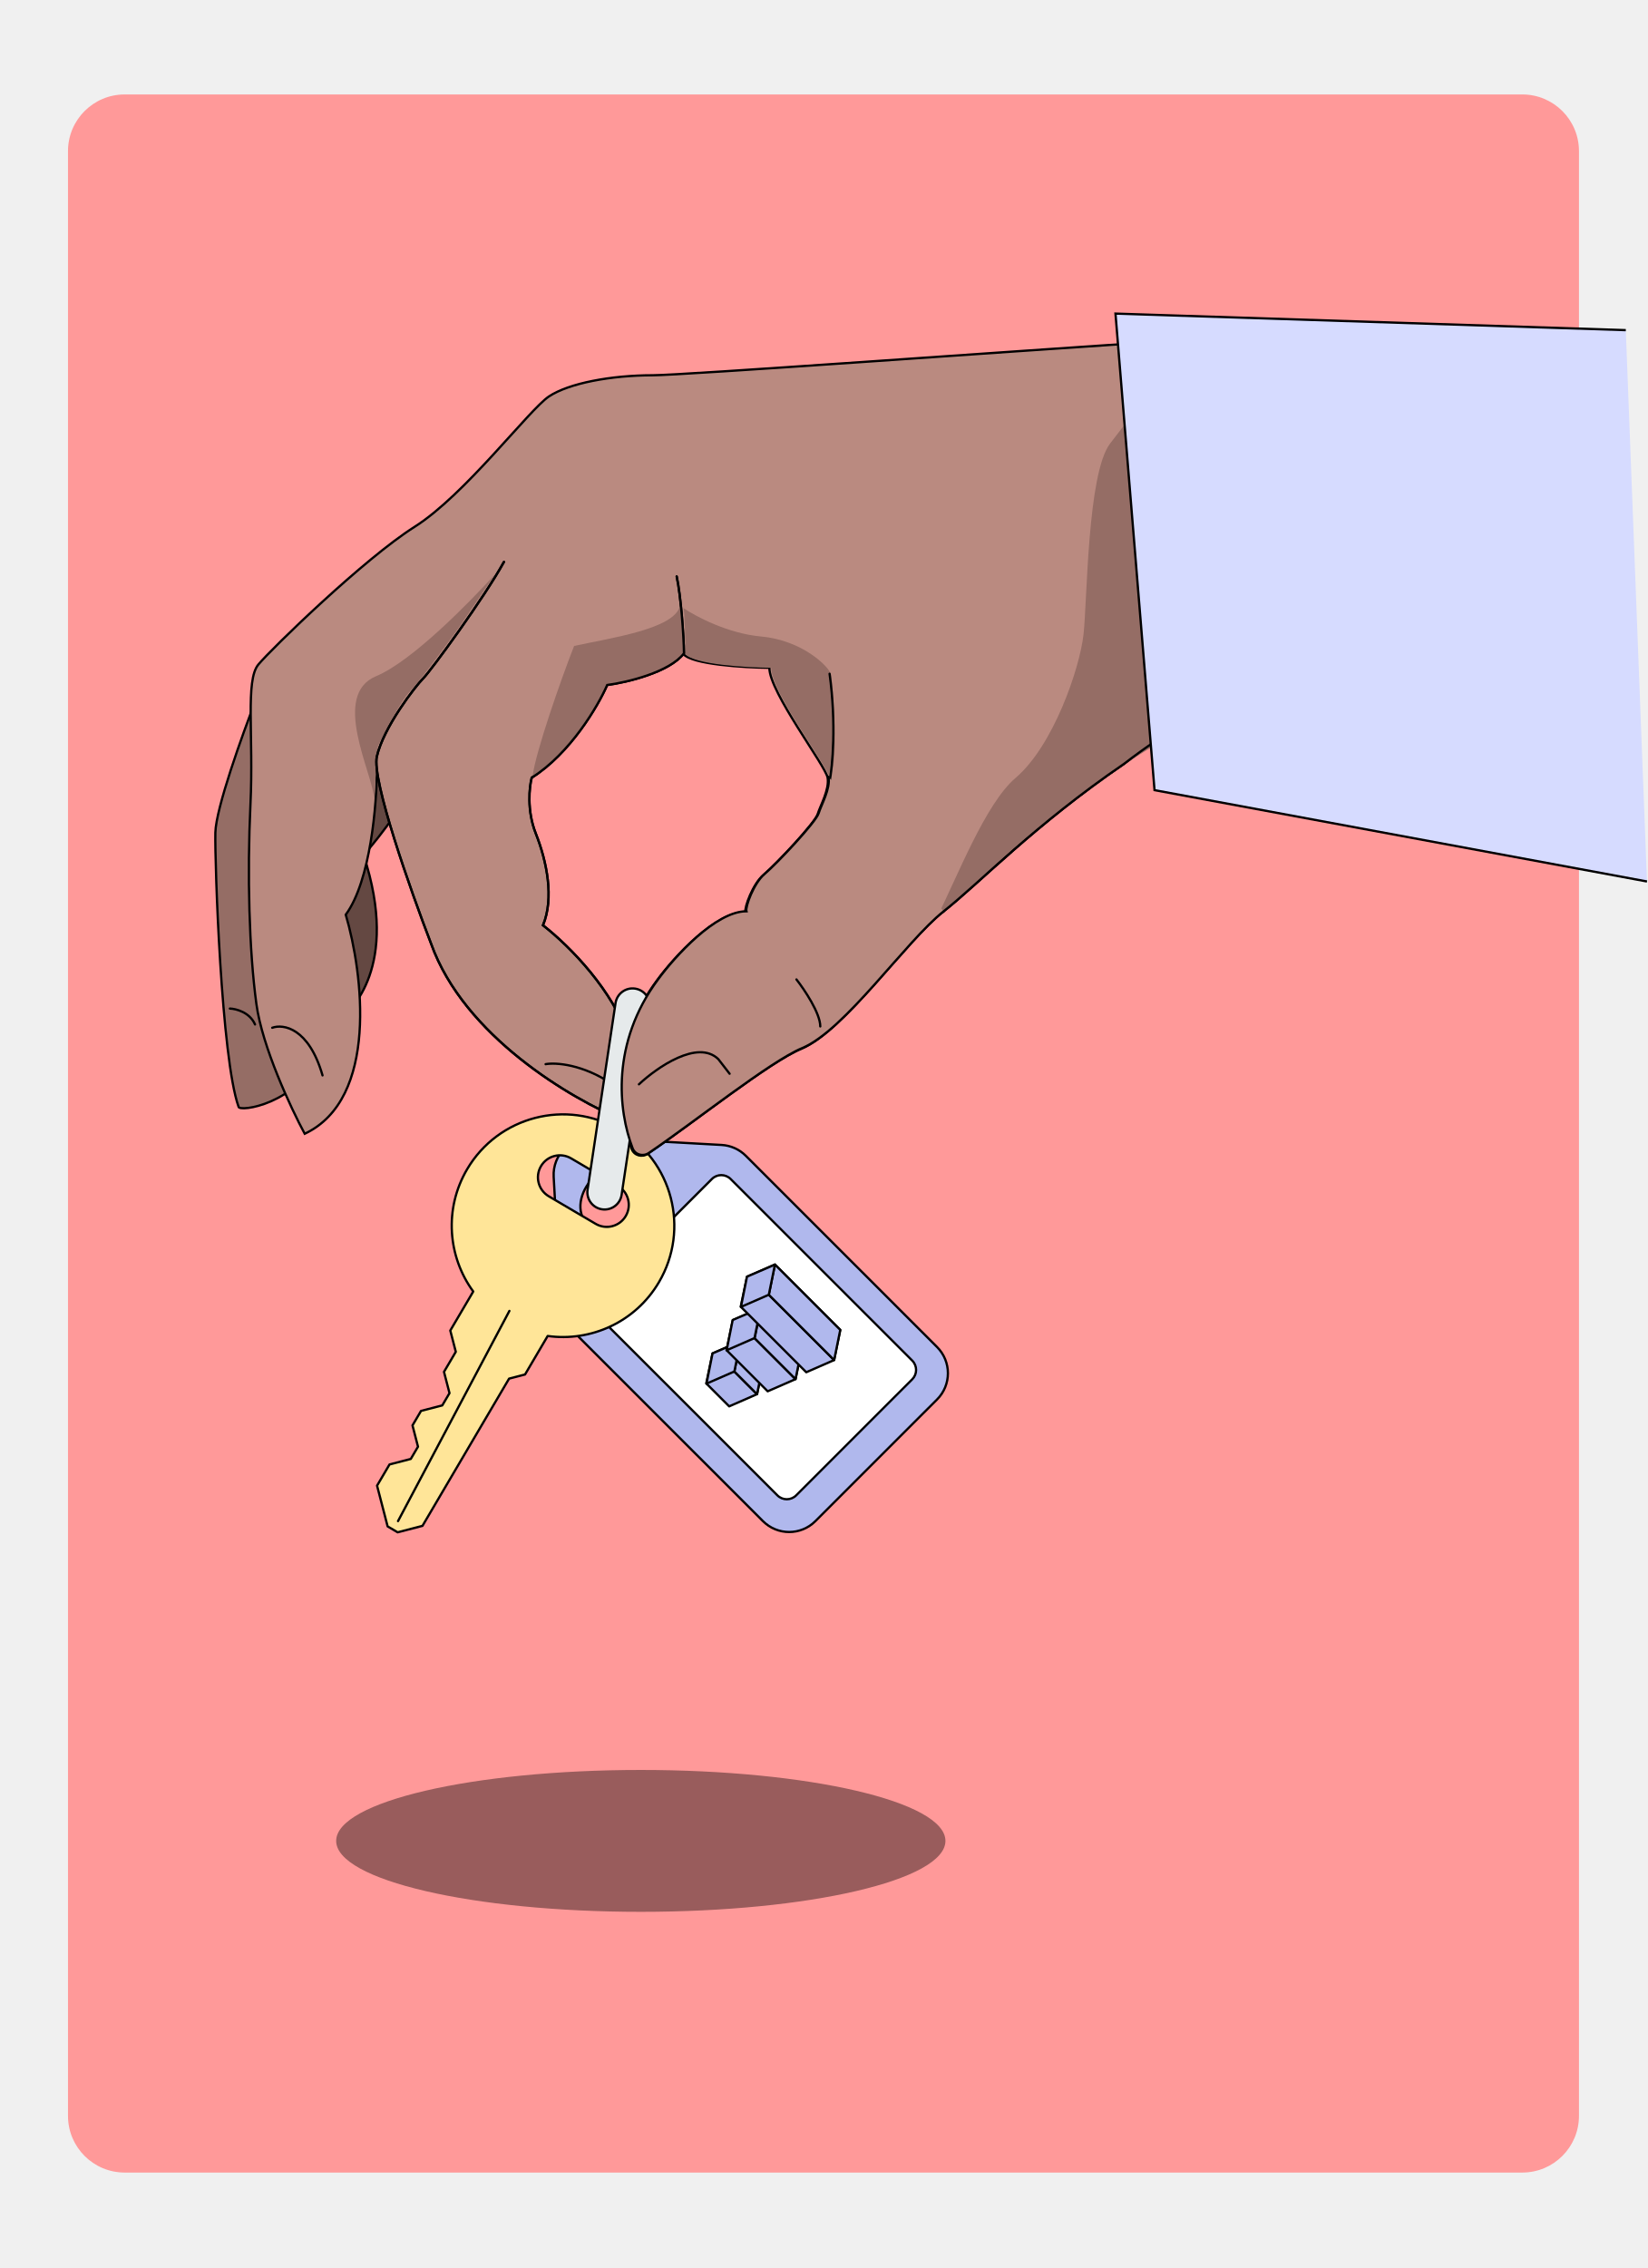
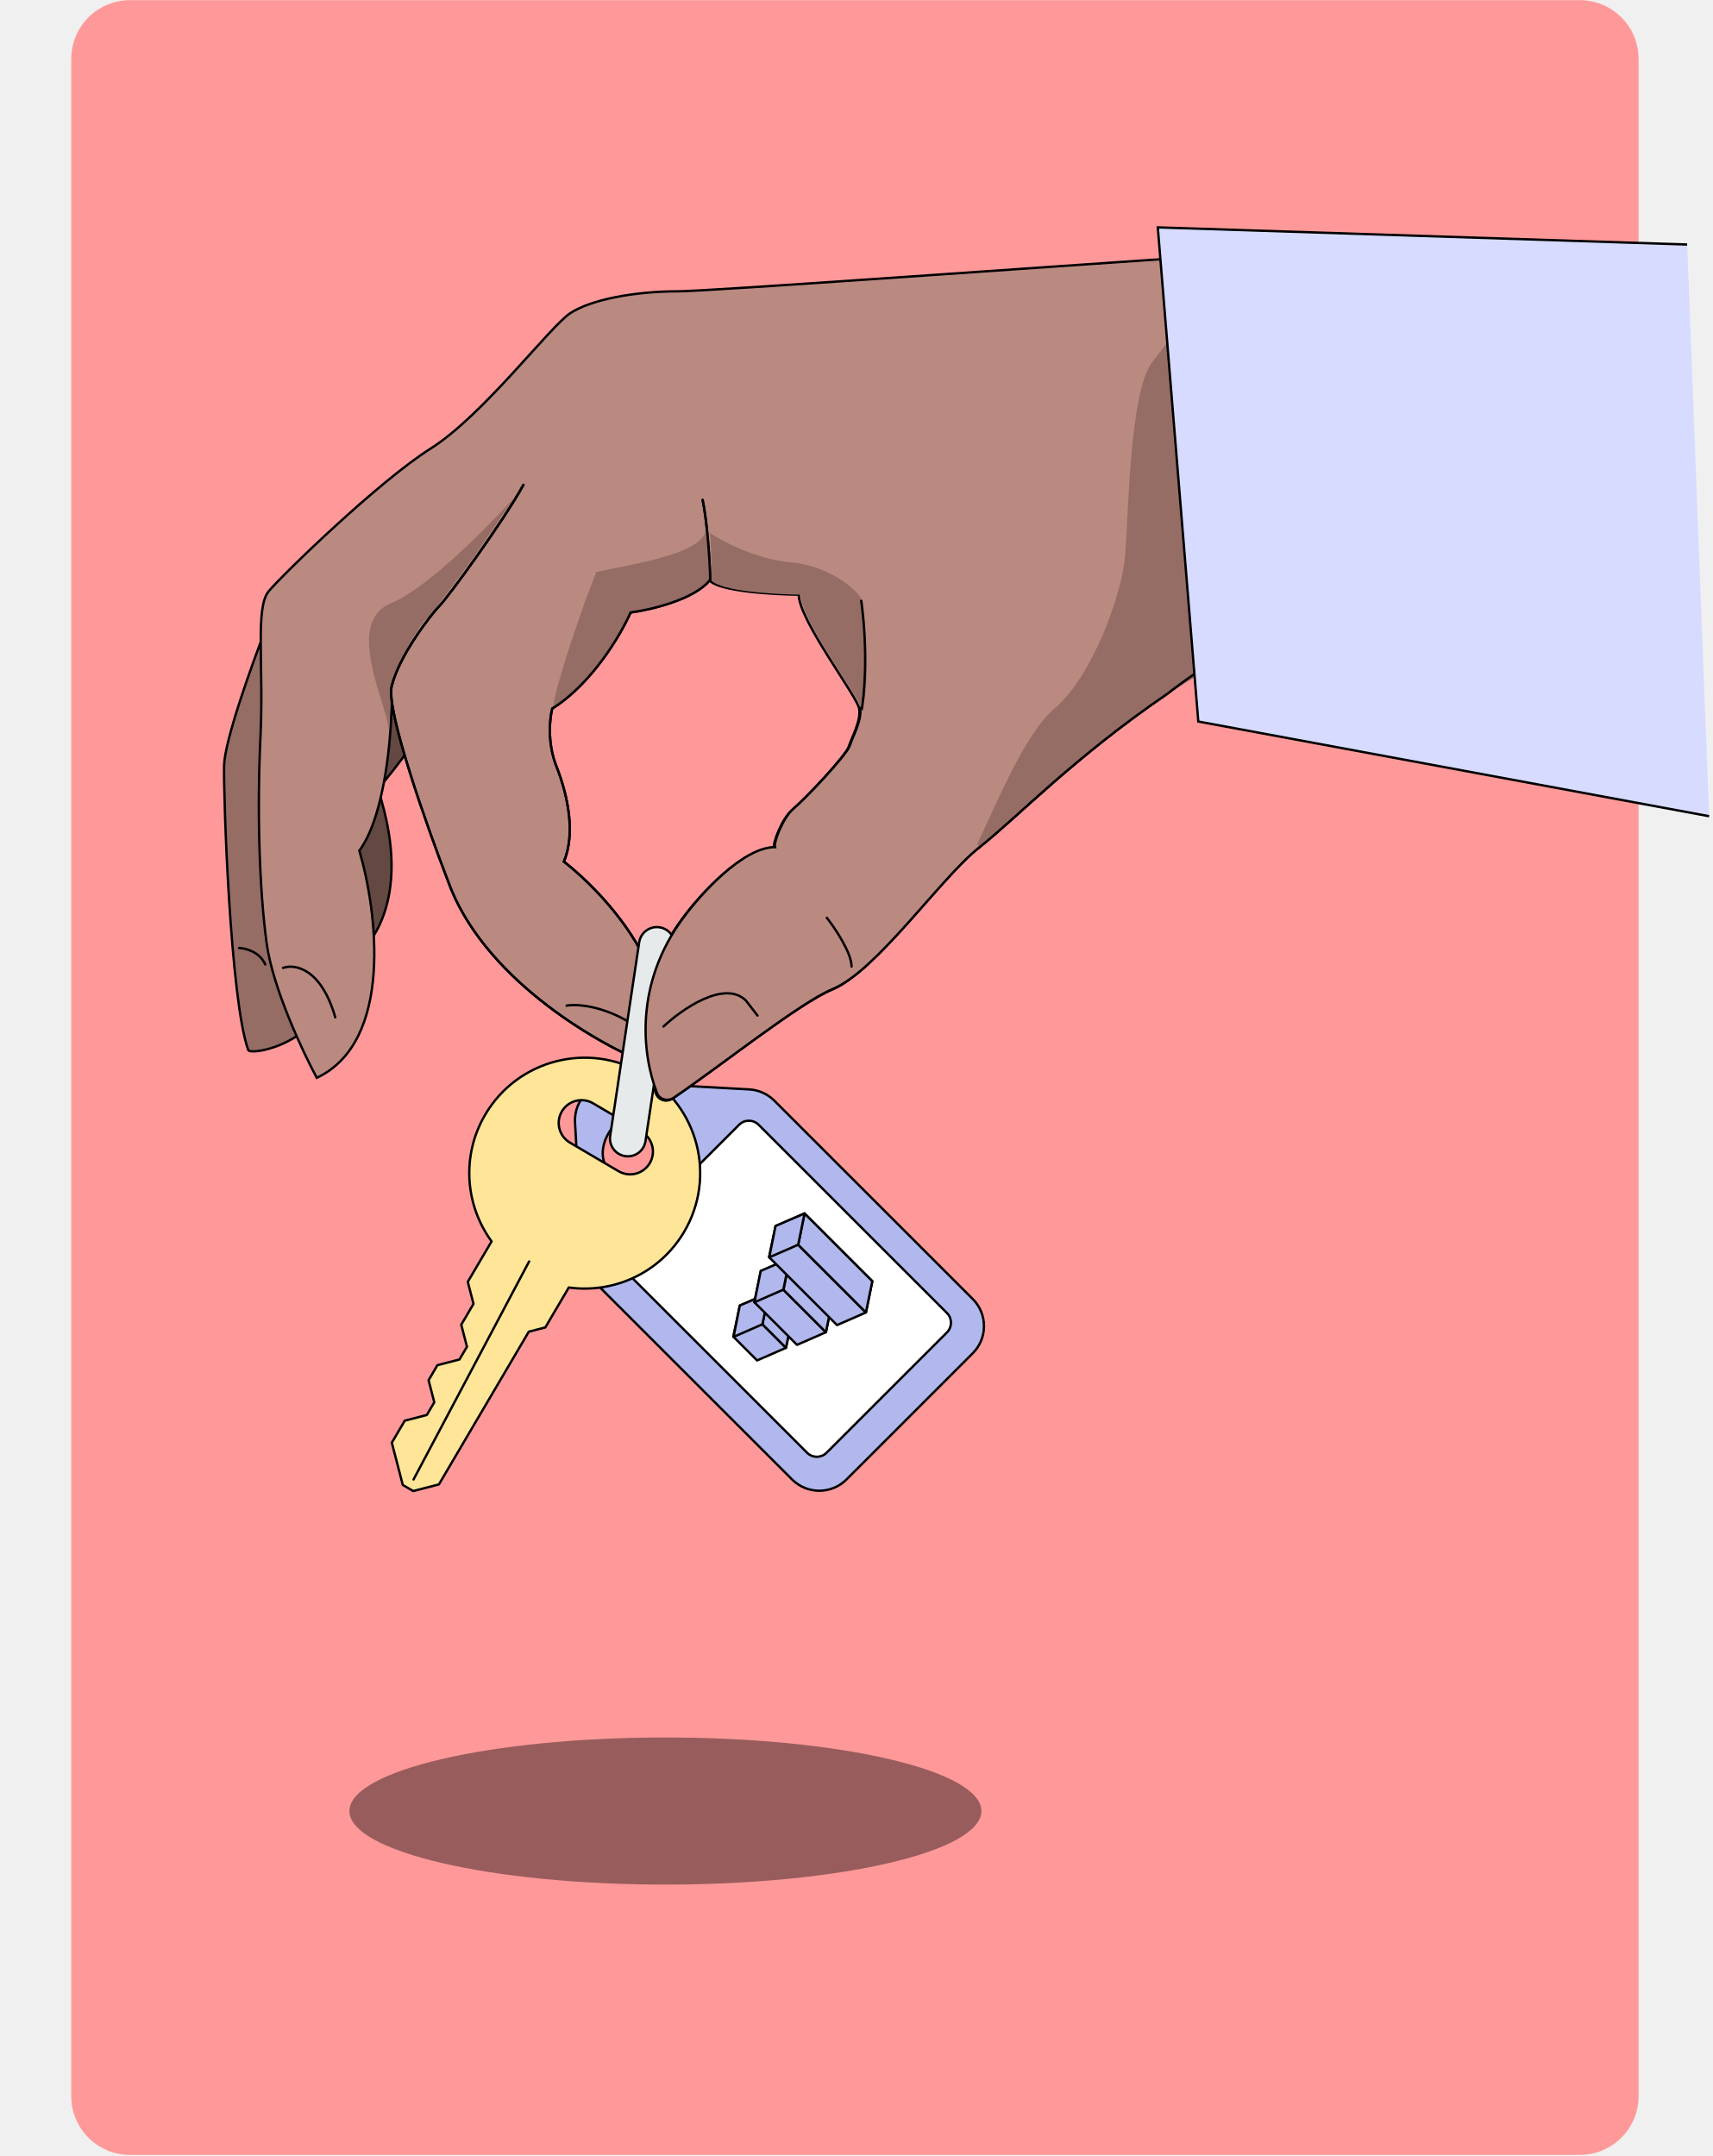
- <svg xmlns="http://www.w3.org/2000/svg" width="1379" height="1898" viewBox="0 0 1379 1898" fill="none">
-   <rect x="56.915" y="79.049" width="1264.77" height="1739.07" rx="47.429" fill="#FF9999" />
-   <path fill-rule="evenodd" clip-rule="evenodd" d="M469.478 1092.7C469.903 1100.32 473.123 1107.51 478.52 1112.91L638.63 1272.98C650.75 1285.1 670.401 1285.1 682.521 1272.98L784.365 1171.16C796.485 1159.04 796.485 1139.4 784.365 1127.28L624.255 967.212C618.858 961.816 611.661 958.598 604.039 958.173L496.173 952.151C477.693 951.12 462.423 966.385 463.455 984.861L469.478 1092.7ZM529.686 1018.36C541.802 1006.25 544.258 989.067 535.171 979.982C526.083 970.897 508.895 973.352 496.778 985.465C484.662 997.578 482.206 1014.76 491.293 1023.85C500.381 1032.93 517.57 1030.48 529.686 1018.36Z" fill="#B0B8ED" />
-   <path d="M478.52 1112.91L477.849 1113.58L478.52 1112.91ZM469.478 1092.7L470.425 1092.65L469.478 1092.7ZM638.63 1272.98L637.959 1273.65L638.63 1272.98ZM784.365 1127.28L785.036 1126.61L784.365 1127.28ZM624.255 967.212L623.584 967.883L624.255 967.212ZM604.039 958.173L604.092 957.226L604.092 957.226L604.039 958.173ZM496.173 952.151L496.12 953.098L496.173 952.151ZM463.455 984.861L462.508 984.914L463.455 984.861ZM479.191 1112.24C473.958 1107.01 470.838 1100.03 470.425 1092.65L468.531 1092.75C468.969 1100.6 472.287 1108.02 477.849 1113.58L479.191 1112.24ZM639.301 1272.31L479.191 1112.24L477.849 1113.58L637.959 1273.65L639.301 1272.31ZM681.85 1272.31C670.1 1284.06 651.05 1284.06 639.301 1272.31L637.959 1273.65C650.45 1286.14 670.701 1286.14 683.192 1273.65L681.85 1272.31ZM783.694 1170.49L681.85 1272.31L683.192 1273.65L785.036 1171.83L783.694 1170.49ZM783.694 1127.95C795.444 1139.7 795.444 1158.74 783.694 1170.49L785.036 1171.83C797.526 1159.35 797.526 1139.1 785.036 1126.61L783.694 1127.95ZM623.584 967.883L783.694 1127.95L785.036 1126.61L624.926 966.542L623.584 967.883ZM603.987 959.12C611.375 959.532 618.352 962.652 623.584 967.883L624.926 966.542C619.363 960.981 611.946 957.664 604.092 957.226L603.987 959.12ZM496.12 953.098L603.987 959.12L604.092 957.226L496.226 951.204L496.12 953.098ZM464.402 984.808C463.402 966.897 478.205 952.098 496.12 953.098L496.226 951.204C477.181 950.141 461.444 965.873 462.508 984.914L464.402 984.808ZM470.425 1092.65L464.402 984.808L462.508 984.914L468.531 1092.75L470.425 1092.65ZM534.5 980.652C538.785 984.937 540.401 991.18 539.441 997.903C538.48 1004.63 534.942 1011.77 529.015 1017.69L530.357 1019.04C536.546 1012.85 540.295 1005.34 541.319 998.172C542.343 991.004 540.644 984.112 535.842 979.311L534.5 980.652ZM497.449 986.136C503.376 980.21 510.519 976.674 517.245 975.713C523.97 974.753 530.215 976.368 534.5 980.652L535.842 979.311C531.039 974.51 524.146 972.811 516.976 973.835C509.806 974.859 502.297 978.607 496.107 984.794L497.449 986.136ZM491.964 1023.18C487.679 1018.89 486.063 1012.65 487.024 1005.93C487.984 999.202 491.522 992.061 497.449 986.136L496.107 984.794C489.918 990.982 486.17 998.49 485.145 1005.66C484.121 1012.83 485.821 1019.72 490.623 1024.52L491.964 1023.18ZM529.015 1017.69C523.088 1023.62 515.945 1027.16 509.22 1028.12C502.494 1029.08 496.249 1027.46 491.964 1023.18L490.623 1024.52C495.425 1029.32 502.318 1031.02 509.488 1029.99C516.658 1028.97 524.168 1025.22 530.357 1019.04L529.015 1017.69Z" fill="black" />
-   <rect width="159.541" height="237.096" rx="11.083" transform="matrix(0.707197 -0.707017 0.707197 0.707017 490.909 1091.63)" fill="white" stroke="black" stroke-width="1.897" stroke-linecap="round" stroke-linejoin="round" />
-   <path d="M633.69 1166.73L610.369 1176.92L591.173 1157.72L596.436 1132.61L619.812 1122.47L638.825 1141.48L633.69 1166.73Z" fill="#B0B8ED" />
-   <path d="M633.69 1166.73L610.369 1176.92L591.173 1157.72L596.436 1132.61L619.812 1122.47L638.825 1141.48L633.69 1166.73ZM633.69 1166.73L614.693 1147.74" stroke="black" stroke-width="1.897" stroke-linecap="round" stroke-linejoin="round" />
-   <path d="M638.827 1141.48L633.692 1166.73L614.695 1147.73L619.814 1122.47L638.827 1141.48Z" fill="#B0B8ED" stroke="black" stroke-width="1.897" stroke-linecap="round" stroke-linejoin="round" />
-   <path d="M614.693 1147.74L591.372 1157.92L596.436 1132.61L619.828 1122.49L614.693 1147.74Z" fill="#B0B8ED" stroke="black" stroke-width="1.897" stroke-linecap="round" stroke-linejoin="round" />
-   <path d="M665.91 1154.14L642.589 1164.32L608.151 1129.89L613.414 1104.78L636.79 1094.64L671.045 1128.89L665.91 1154.14Z" fill="#B0B8ED" />
-   <path d="M665.91 1154.14L642.589 1164.32L608.151 1129.89L613.414 1104.78L636.79 1094.64L671.045 1128.89L665.91 1154.14ZM665.91 1154.14L631.671 1119.91" stroke="black" stroke-width="1.897" stroke-linecap="round" stroke-linejoin="round" />
-   <path d="M671.046 1128.89L665.911 1154.13L631.672 1119.9L636.791 1094.64L671.046 1128.89Z" fill="#B0B8ED" stroke="black" stroke-width="1.897" stroke-linecap="round" stroke-linejoin="round" />
-   <path d="M631.559 1119.8L608.238 1129.98L613.302 1104.67L636.693 1094.55L631.559 1119.8Z" fill="#B0B8ED" stroke="black" stroke-width="1.897" stroke-linecap="round" stroke-linejoin="round" />
-   <path d="M698.205 1138.19L674.884 1148.38L620.022 1093.53L625.286 1068.42L648.662 1058.28L703.34 1112.95L698.205 1138.19Z" fill="#B0B8ED" />
-   <path d="M698.205 1138.19L674.884 1148.38L620.022 1093.53L625.286 1068.42L648.662 1058.28L703.34 1112.95L698.205 1138.19ZM698.205 1138.19L643.543 1083.54" stroke="black" stroke-width="1.897" stroke-linecap="round" stroke-linejoin="round" />
-   <path d="M703.348 1112.95L698.214 1138.19L643.551 1083.54L648.671 1058.28L703.348 1112.95Z" fill="#B0B8ED" stroke="black" stroke-width="1.897" stroke-linecap="round" stroke-linejoin="round" />
-   <path d="M643.528 1083.53L620.207 1093.71L625.271 1068.4L648.663 1058.28L643.528 1083.53Z" fill="#B0B8ED" stroke="black" stroke-width="1.897" stroke-linecap="round" stroke-linejoin="round" />
-   <path fill-rule="evenodd" clip-rule="evenodd" d="M458.439 1118.04C494.611 1123.06 531.913 1106.43 551.58 1072.99C577.659 1028.64 562.853 971.544 518.508 945.454C474.163 919.364 417.073 934.161 390.993 978.505C371.552 1011.56 374.832 1051.71 396.132 1080.81L376.917 1113.47L381.531 1131.26L371.644 1148.06L376.258 1165.85L370.216 1176.12L352.419 1180.74L345.279 1192.87L349.893 1210.66L343.851 1220.93L326.055 1225.54L315.618 1243.28L324.462 1277.38L332.865 1282.32L353.628 1276.94L426.131 1153.72L439.478 1150.26L458.439 1118.04ZM452.823 975.914C457.98 967.149 469.267 964.223 478.033 969.378L517.254 992.444C526.02 997.599 528.945 1008.88 523.788 1017.65C518.631 1026.41 507.345 1029.34 498.579 1024.18L459.358 1001.12C450.592 995.963 447.666 984.679 452.823 975.914Z" fill="#FFE598" />
-   <path d="M458.439 1118.04L458.569 1117.1C458.19 1117.04 457.816 1117.22 457.621 1117.55L458.439 1118.04ZM396.132 1080.81L396.95 1081.29C397.142 1080.96 397.122 1080.56 396.898 1080.25L396.132 1080.81ZM376.917 1113.47L376.099 1112.99C375.972 1113.2 375.935 1113.46 375.999 1113.71L376.917 1113.47ZM381.531 1131.26L382.348 1131.74C382.476 1131.52 382.512 1131.27 382.449 1131.02L381.531 1131.26ZM371.644 1148.06L370.826 1147.58C370.699 1147.8 370.662 1148.06 370.726 1148.3L371.644 1148.06ZM376.258 1165.85L377.075 1166.34C377.203 1166.12 377.239 1165.86 377.176 1165.62L376.258 1165.85ZM370.216 1176.12L370.454 1177.04C370.697 1176.98 370.906 1176.82 371.033 1176.6L370.216 1176.12ZM352.419 1180.74L352.181 1179.82C351.938 1179.88 351.729 1180.04 351.602 1180.25L352.419 1180.74ZM345.279 1192.87L344.461 1192.39C344.334 1192.61 344.298 1192.87 344.361 1193.11L345.279 1192.87ZM349.893 1210.66L350.71 1211.14C350.838 1210.93 350.874 1210.67 350.811 1210.43L349.893 1210.66ZM343.851 1220.93L344.089 1221.85C344.332 1221.79 344.541 1221.63 344.668 1221.41L343.851 1220.93ZM326.055 1225.54L325.817 1224.63C325.573 1224.69 325.365 1224.85 325.237 1225.06L326.055 1225.54ZM315.618 1243.28L314.801 1242.8C314.673 1243.02 314.637 1243.28 314.7 1243.52L315.618 1243.28ZM324.462 1277.38L323.543 1277.62C323.607 1277.86 323.764 1278.07 323.981 1278.2L324.462 1277.38ZM332.865 1282.32L332.385 1283.14C332.601 1283.27 332.86 1283.31 333.103 1283.24L332.865 1282.32ZM353.628 1276.94L353.866 1277.86C354.109 1277.8 354.317 1277.64 354.445 1277.42L353.628 1276.94ZM426.131 1153.72L425.893 1152.8C425.649 1152.86 425.441 1153.02 425.313 1153.24L426.131 1153.72ZM439.478 1150.26L439.716 1151.18C439.96 1151.12 440.168 1150.96 440.296 1150.74L439.478 1150.26ZM478.033 969.378L477.552 970.196L478.033 969.378ZM452.823 975.914L453.641 976.395L452.823 975.914ZM517.254 992.444L517.735 991.626L517.254 992.444ZM523.788 1017.65L524.606 1018.13L523.788 1017.65ZM498.579 1024.18L499.06 1023.37L498.579 1024.18ZM459.358 1001.12L458.877 1001.94L459.358 1001.12ZM458.308 1118.97C494.847 1124.05 532.53 1107.25 552.397 1073.47L550.762 1072.51C531.297 1105.6 494.375 1122.07 458.569 1117.1L458.308 1118.97ZM552.397 1073.47C578.743 1028.67 563.785 970.992 518.989 944.636L518.027 946.272C561.92 972.096 576.576 1028.61 550.762 1072.51L552.397 1073.47ZM518.989 944.636C474.193 918.281 416.521 933.228 390.176 978.024L391.811 978.986C417.625 935.094 474.134 920.447 518.027 946.272L518.989 944.636ZM390.176 978.024C370.535 1011.42 373.851 1051.97 395.367 1081.37L396.898 1080.25C375.813 1051.44 372.568 1011.7 391.811 978.986L390.176 978.024ZM377.734 1113.95L396.95 1081.29L395.315 1080.33L376.099 1112.99L377.734 1113.95ZM382.449 1131.02L377.835 1113.23L375.999 1113.71L380.612 1131.5L382.449 1131.02ZM372.461 1148.54L382.348 1131.74L380.713 1130.78L370.826 1147.58L372.461 1148.54ZM377.176 1165.62L372.562 1147.83L370.726 1148.3L375.339 1166.09L377.176 1165.62ZM371.033 1176.6L377.075 1166.34L375.44 1165.37L369.398 1175.64L371.033 1176.6ZM352.657 1181.65L370.454 1177.04L369.978 1175.21L352.181 1179.82L352.657 1181.65ZM346.096 1193.35L353.237 1181.22L351.602 1180.25L344.461 1192.39L346.096 1193.35ZM350.811 1210.43L346.197 1192.63L344.361 1193.11L348.975 1210.9L350.811 1210.43ZM344.668 1221.41L350.71 1211.14L349.075 1210.18L343.033 1220.45L344.668 1221.41ZM326.293 1226.46L344.089 1221.85L343.613 1220.01L325.817 1224.63L326.293 1226.46ZM316.436 1243.76L326.872 1226.03L325.237 1225.06L314.801 1242.8L316.436 1243.76ZM325.38 1277.14L316.537 1243.04L314.7 1243.52L323.543 1277.62L325.38 1277.14ZM333.346 1281.51L324.942 1276.56L323.981 1278.2L332.385 1283.14L333.346 1281.51ZM353.39 1276.02L332.627 1281.41L333.103 1283.24L353.866 1277.86L353.39 1276.02ZM425.313 1153.24L352.81 1276.46L354.445 1277.42L426.948 1154.2L425.313 1153.24ZM439.24 1149.34L425.893 1152.8L426.369 1154.64L439.716 1151.18L439.24 1149.34ZM457.621 1117.55L438.661 1149.78L440.296 1150.74L459.256 1118.52L457.621 1117.55ZM478.513 968.56C469.296 963.14 457.428 966.217 452.006 975.433L453.641 976.395C458.532 968.082 469.238 965.306 477.552 970.196L478.513 968.56ZM517.735 991.626L478.513 968.56L477.552 970.196L516.773 993.262L517.735 991.626ZM524.606 1018.13C530.029 1008.91 526.952 997.047 517.735 991.626L516.773 993.262C525.087 998.151 527.862 1008.85 522.971 1017.17L524.606 1018.13ZM498.098 1025C507.315 1030.42 519.183 1027.34 524.606 1018.13L522.971 1017.17C518.079 1025.48 507.374 1028.26 499.06 1023.37L498.098 1025ZM458.877 1001.94L498.098 1025L499.06 1023.37L459.838 1000.3L458.877 1001.94ZM452.006 975.433C446.583 984.649 449.659 996.515 458.877 1001.94L459.838 1000.3C451.524 995.411 448.75 984.708 453.641 976.395L452.006 975.433Z" fill="black" />
-   <path d="M333.167 1272.96L426.399 1097.04" stroke="black" stroke-width="1.897" stroke-linecap="round" stroke-linejoin="round" />
-   <path d="M180.267 696.78C180.71 676.397 202.982 614.435 214.063 586.002L273.898 559.415V642.499C273.898 645.158 269.097 707.489 266.696 738.322C272.236 772.11 279.993 848.104 266.696 881.78C250.075 923.876 199.658 931.077 199.658 926.092C185.253 885.658 179.713 722.259 180.267 696.78Z" fill="#956D65" stroke="black" stroke-width="1.897" stroke-linecap="round" />
-   <path d="M304.37 715.617C335.396 810.333 291.627 846.336 287.749 850.213C243.87 805.015 239.918 702.508 243.426 656.905L287.749 577.698C305.293 566.066 340.826 542.692 342.598 542.249C344.371 541.806 363.652 560.897 373.07 570.497C368.823 583.975 358.776 616.803 352.571 640.288C346.366 663.773 317.852 700.293 304.37 715.617Z" fill="#644842" stroke="black" stroke-width="1.897" stroke-linecap="round" />
-   <path d="M639.006 732.231C630.141 739.764 622.902 759.557 624.01 763.249C598.303 763.249 564.023 801.222 550.096 820.208C510.528 873.394 516.654 930.183 528.757 961.583C530.863 967.047 537.414 968.824 542.26 965.539C580.502 939.616 643.974 888.849 670.549 877.813C706.561 862.858 757.569 788.174 789.149 763.249C820.729 738.324 865.606 690.689 940.954 639.177C981.362 608.067 994.889 605.517 1012.39 589.789C1042.31 578.157 1045.96 597.637 1064.47 576.496C1103.25 532.184 1117.65 556.555 1144.25 540.493C1170.84 524.43 1146.46 415.405 1144.25 394.357C1142.03 373.309 1132.13 253.668 979.183 285.24C841.283 294.375 570.783 314.043 546.482 314.043C511.578 314.043 476.12 320.689 459.499 331.767C442.878 342.845 389.137 414.297 347.03 440.884C304.924 467.471 227.359 542.8 216.278 556.094C205.198 569.387 212.4 615.36 209.63 673.519C206.86 731.677 208.522 795.375 214.616 840.24C219.492 876.133 243.611 927.571 255.061 948.803C317.113 919.558 303.816 814.392 289.411 765.465C310.242 737.106 315.45 672.411 315.45 643.609L323.724 633.639L465.557 524.522H546.482L571.968 547.231C579.06 556.094 622.939 558.678 643.992 558.863C643.992 579.357 691.085 640.839 692.747 650.809C694.409 660.779 686.653 674.073 684.437 681.273C682.221 688.474 650.087 722.815 639.006 732.231Z" fill="#BA8A80" stroke="black" stroke-width="1.897" stroke-linecap="round" />
-   <path d="M314.848 565.85C345.197 553.208 393.881 503.167 414.43 480.516L384.397 524.763C379.655 531.611 350.887 570.907 343.3 578.492C335.713 586.077 322.225 612.204 316.429 624.32L314.848 641.703L313.268 668.567C311.687 646.443 276.912 581.653 314.848 565.85Z" fill="#956D65" />
-   <path d="M918.46 656.414C843.111 707.926 815.622 743.197 784.042 768.122C801.308 733.927 824.775 672.528 850.065 651.036C881.678 624.172 903.808 559.381 906.969 530.937C910.13 502.492 910.13 396.615 929.098 371.33C948.066 346.046 971.633 322.118 956.688 302.477C1109.64 270.905 1119.54 390.546 1121.75 411.594C1123.97 432.642 1148.35 541.667 1121.75 557.729C1095.16 573.792 1080.75 549.421 1041.97 593.732C1023.47 614.874 1019.81 595.394 989.893 607.026C972.394 622.753 958.867 625.304 918.46 656.414Z" fill="#956D65" />
-   <path d="M789.149 763.251C820.729 738.326 865.606 690.691 940.954 639.179C981.362 608.069 994.888 605.518 1012.39 589.79C1042.31 578.159 1045.96 597.639 1064.47 576.497C1103.25 532.186 1117.65 556.557 1144.25 540.494C1170.84 524.431 1146.46 415.406 1144.25 394.358" stroke="black" stroke-width="1.897" stroke-linecap="round" />
-   <path d="M645.575 558.864C645.575 579.358 692.668 640.84 694.33 650.81C702.64 640.955 697.108 570.59 695.527 564.269C693.946 557.948 671.817 535.824 637.043 532.664C609.223 530.135 582.246 515.808 572.235 508.96C573.5 517.809 573.639 538.162 573.55 547.232C580.642 556.095 624.521 558.679 645.575 558.864Z" fill="#956D65" />
-   <path d="M694.409 654.135C696.81 641.58 700.172 605.946 694.409 563.85" stroke="black" stroke-width="1.897" stroke-linecap="round" />
-   <path d="M566.428 482.425C569.974 498.821 572.337 532.091 572.522 546.677C560.555 562.629 524.69 571.048 508.254 573.264C500.682 590.619 477.45 630.425 445.094 650.809C443.063 658.379 440.884 678.282 448.418 697.336C457.837 721.153 463.932 751.617 454.513 774.327C478.675 793.281 512.607 829.058 526.128 867.843C516.965 890.884 519.604 923.97 522.068 937.633C478.115 919.724 388.361 866.937 360.881 789.836C343.891 745.709 311.018 652.581 315.451 633.084C320.991 608.713 347.584 574.372 354.233 567.725C360.881 561.078 405.758 499.596 421.825 470.24L566.428 482.425Z" fill="#BA8A80" />
-   <path d="M227.874 860.088C237.108 856.765 258.457 860.088 269.981 899.968" stroke="black" stroke-width="1.897" stroke-linecap="round" />
-   <path d="M192.42 844.027C197.591 844.211 209.041 847.129 213.473 857.32" stroke="black" stroke-width="1.897" stroke-linecap="round" />
-   <path d="M456.692 890.555C465.002 889.078 487.939 890.444 513.203 907.726" stroke="black" stroke-width="1.897" stroke-linecap="round" />
-   <path d="M566.428 482.425C569.974 498.821 572.337 532.091 572.522 546.677C560.555 562.629 524.69 571.048 508.254 573.264C500.682 590.619 477.45 630.425 445.094 650.809C443.063 658.379 440.884 678.282 448.418 697.336C457.837 721.153 463.932 751.617 454.513 774.327C478.675 793.281 512.607 829.058 526.128 867.843C516.965 890.884 519.604 923.97 522.068 937.633C478.115 919.724 388.361 866.937 360.881 789.836C343.891 745.709 311.018 652.581 315.451 633.084C320.991 608.713 347.584 574.372 354.233 567.725C360.881 561.078 405.758 499.596 421.825 470.24" stroke="black" stroke-width="1.897" stroke-linecap="round" />
-   <path d="M480.557 540.565C469.177 569.642 448.417 629.06 445.783 649.603C476.132 631.904 500.579 590.607 509.009 572.171C515.332 573.435 532.719 568.483 540.623 565.85C558.326 560.793 569.074 551.1 572.236 546.886L570.655 512.121L569.074 507.38C564.016 526.343 512.171 533.718 480.557 540.565Z" fill="#956D65" />
-   <path d="M566.428 482.425C569.974 498.821 572.337 532.091 572.522 546.677C560.555 562.629 524.69 571.048 508.254 573.264C500.682 590.619 477.45 630.425 445.094 650.809C443.063 658.379 440.884 678.282 448.418 697.336C457.837 721.153 463.932 751.617 454.513 774.327C478.675 793.282 512.607 829.058 526.128 867.843C516.965 890.884 519.604 923.97 522.068 937.633C478.115 919.724 388.361 866.937 360.881 789.836C343.891 745.709 311.018 652.581 315.451 633.084C320.991 608.713 347.584 574.372 354.233 567.725C360.881 561.078 405.758 499.596 421.825 470.24" stroke="black" stroke-width="1.897" stroke-linecap="round" />
-   <path d="M966.404 661.243L933.716 262.441L1360.88 276.288L1378.61 737.681L966.404 661.243Z" fill="#D6DBFF" />
-   <path d="M1378.61 737.681L966.404 661.243L933.716 262.441L1360.88 276.288" stroke="black" stroke-width="1.897" />
-   <rect width="28.81" height="186.757" rx="14.405" transform="matrix(0.988967 0.148134 -0.148208 0.988956 517.371 825.198)" fill="#E6EAEB" stroke="black" stroke-width="1.897" stroke-linecap="round" stroke-linejoin="round" />
-   <path d="M639.797 731.589C630.932 739.122 623.693 758.915 624.801 762.607C599.094 762.607 564.814 800.58 550.887 819.566C511.319 872.752 517.445 929.541 529.548 960.941C531.654 966.405 538.205 968.182 543.051 964.897C581.293 938.973 644.765 888.207 671.34 877.171C707.352 862.216 758.36 787.532 789.94 762.607L693.538 650.167C695.2 660.137 687.444 673.43 685.228 680.631C683.012 687.832 650.878 722.173 639.797 731.589Z" fill="#BA8A80" />
-   <path d="M693.538 650.167C695.2 660.137 687.444 673.43 685.228 680.631C683.012 687.832 650.878 722.173 639.797 731.589C630.932 739.122 623.693 758.915 624.801 762.607C599.094 762.607 564.814 800.58 550.887 819.566C511.319 872.752 517.445 929.541 529.548 960.941C531.654 966.405 538.205 968.182 543.051 964.897C581.293 938.973 644.765 888.207 671.34 877.171C707.352 862.216 758.36 787.532 789.94 762.607" stroke="black" stroke-width="1.897" stroke-linecap="round" />
-   <path d="M666.669 819.657C673.317 828.15 686.614 847.906 686.614 858.984" stroke="black" stroke-width="1.897" stroke-linecap="round" />
-   <path d="M534.812 907.426C549.771 893.394 584.01 869.54 601.296 886.378L610.714 898.564" stroke="black" stroke-width="1.897" stroke-linecap="round" />
-   <ellipse cx="536.387" cy="1540.57" rx="254.993" ry="59.367" fill="black" fill-opacity="0.4" />
+ <svg xmlns="http://www.w3.org/2000/svg" width="517" height="651" viewBox="0 0 517 651" fill="none">
+   <style>
+ @keyframes float {
+   0% { transform: translateY(0); }
+   100% { transform: translateY(10px); }
+ }
+ @keyframes grow {
+   0% { transform: scale(1); }
+   100% { transform: scale(1.05); }
+ }
+ 
+ #hand-with-keys {
+   animation: 1s ease-in-out 0ms infinite alternate float;
+ }
+ #shadow {
+   animation: 1s ease-in-out 0ms infinite alternate grow;
+   transform-origin: 201px 547px;
+ }
+ </style>
+   <g id="keep-your-keys">
+     <rect id="backdrop" x="21.502" y="0.045" width="473.184" height="650.628" rx="17.744" fill="#FF9999" />
+     <g id="illustration">
+       <g id="hand-with-keys">
+         <g id="key-tag">
+           <g id="Subtract">
+             <path fill-rule="evenodd" clip-rule="evenodd" d="M175.852 379.278C176.011 382.128 177.215 384.82 179.235 386.839L239.136 446.725C243.67 451.258 251.022 451.258 255.557 446.725L293.659 408.632C298.194 404.099 298.194 396.749 293.659 392.216L233.758 332.33C231.739 330.311 229.046 329.107 226.195 328.948L185.839 326.695C178.925 326.309 173.213 332.02 173.599 338.932L175.852 379.278ZM198.378 351.468C202.911 346.936 203.829 340.507 200.429 337.108C197.03 333.709 190.599 334.627 186.066 339.159C181.533 343.691 180.614 350.12 184.014 353.519C187.414 356.918 193.844 356 198.378 351.468Z" fill="#B0B8ED" />
+             <path d="M179.235 386.839L179.486 386.588L179.235 386.839ZM175.852 379.278L175.498 379.297L175.498 379.297L175.852 379.278ZM239.136 446.725L238.885 446.976L239.136 446.725ZM255.557 446.725L255.808 446.976L255.557 446.725ZM293.659 408.632L293.408 408.381L293.659 408.632ZM293.659 392.216L293.408 392.467L293.408 392.467L293.659 392.216ZM233.758 332.33L234.009 332.079L234.009 332.079L233.758 332.33ZM226.195 328.948L226.175 329.302L226.175 329.302L226.195 328.948ZM185.839 326.695L185.859 326.341L185.859 326.341L185.839 326.695ZM173.599 338.932L173.244 338.952L173.244 338.952L173.599 338.932ZM179.486 386.588C177.528 384.631 176.361 382.021 176.206 379.258L175.498 379.297C175.662 382.235 176.903 385.009 178.984 387.09L179.486 386.588ZM239.387 446.474L179.486 386.588L178.984 387.09L238.885 446.976L239.387 446.474ZM255.306 446.474C250.91 450.869 243.783 450.869 239.387 446.474L238.885 446.976C243.558 451.648 251.135 451.648 255.808 446.976L255.306 446.474ZM293.408 408.381L255.306 446.474L255.808 446.976L293.91 408.883L293.408 408.381ZM293.408 392.467C297.804 396.861 297.804 403.987 293.408 408.381L293.91 408.883C298.583 404.211 298.583 396.637 293.91 391.965L293.408 392.467ZM233.507 332.58L293.408 392.467L293.91 391.965L234.009 332.079L233.507 332.58ZM226.175 329.302C228.939 329.456 231.549 330.623 233.507 332.58L234.009 332.079C231.928 329.998 229.153 328.757 226.215 328.593L226.175 329.302ZM185.819 327.049L226.175 329.302L226.215 328.593L185.859 326.341L185.819 327.049ZM173.953 338.912C173.579 332.212 179.117 326.675 185.819 327.049L185.859 326.341C178.734 325.943 172.846 331.829 173.244 338.952L173.953 338.912ZM176.206 379.258L173.953 338.912L173.244 338.952L175.498 379.297L176.206 379.258ZM200.178 337.359C201.782 338.962 202.386 341.297 202.027 343.813C201.667 346.328 200.344 349 198.127 351.217L198.628 351.719C200.944 349.404 202.346 346.595 202.73 343.913C203.113 341.231 202.477 338.653 200.68 336.857L200.178 337.359ZM186.317 339.41C188.534 337.193 191.207 335.87 193.723 335.511C196.239 335.152 198.575 335.756 200.178 337.359L200.68 336.857C198.884 335.061 196.305 334.425 193.622 334.808C190.94 335.191 188.13 336.593 185.815 338.908L186.317 339.41ZM184.265 353.268C182.662 351.666 182.057 349.33 182.416 346.814C182.776 344.299 184.099 341.627 186.317 339.41L185.815 338.908C183.499 341.223 182.097 344.032 181.714 346.714C181.33 349.396 181.966 351.974 183.763 353.77L184.265 353.268ZM198.127 351.217C195.909 353.434 193.237 354.757 190.721 355.116C188.204 355.476 185.868 354.871 184.265 353.268L183.763 353.77C185.559 355.566 188.138 356.202 190.821 355.819C193.503 355.436 196.313 354.034 198.628 351.719L198.127 351.217Z" fill="black" />
+           </g>
+           <rect id="Rectangle 1014" width="59.688" height="88.704" rx="4.146" transform="matrix(0.707197 -0.707017 0.707197 0.707017 183.87 378.878)" fill="white" stroke="black" stroke-width="0.71" stroke-linecap="round" stroke-linejoin="round" />
+           <g id="Vector 73">
+             <path d="M237.288 406.972L228.563 410.783L221.381 403.603L223.35 394.206L232.096 390.415L239.209 397.526L237.288 406.972Z" fill="#B0B8ED" />
+             <path d="M237.288 406.972L228.563 410.783L221.381 403.603L223.35 394.206L232.096 390.415L239.209 397.526L237.288 406.972ZM237.288 406.972L230.181 399.866" stroke="black" stroke-width="0.71" stroke-linecap="round" stroke-linejoin="round" />
+           </g>
+           <path id="Vector 75" d="M239.209 397.526L237.287 406.971L230.18 399.865L232.096 390.414L239.209 397.526Z" fill="#B0B8ED" stroke="black" stroke-width="0.71" stroke-linecap="round" stroke-linejoin="round" />
+           <path id="Vector 74" d="M230.181 399.866L221.456 403.678L223.35 394.206L232.102 390.421L230.181 399.866Z" fill="#B0B8ED" stroke="black" stroke-width="0.71" stroke-linecap="round" stroke-linejoin="round" />
+           <g id="Vector 73_2">
+             <path d="M249.343 402.263L240.618 406.075L227.734 393.194L229.703 383.796L238.449 380.005L251.264 392.818L249.343 402.263Z" fill="#B0B8ED" />
+             <path d="M249.343 402.263L240.618 406.075L227.734 393.194L229.703 383.796L238.449 380.005L251.264 392.818L249.343 402.263ZM249.343 402.263L236.533 389.456" stroke="black" stroke-width="0.71" stroke-linecap="round" stroke-linejoin="round" />
+           </g>
+           <path id="Vector 75_2" d="M251.265 392.817L249.344 402.262L236.534 389.455L238.449 380.004L251.265 392.817Z" fill="#B0B8ED" stroke="black" stroke-width="0.71" stroke-linecap="round" stroke-linejoin="round" />
+           <path id="Vector 74_2" d="M236.491 389.414L227.766 393.226L229.661 383.754L238.412 379.969L236.491 389.414Z" fill="#B0B8ED" stroke="black" stroke-width="0.71" stroke-linecap="round" stroke-linejoin="round" />
+           <g id="Vector 73_3">
+             <path d="M261.425 396.296L252.7 400.108L232.175 379.588L234.144 370.191L242.89 366.4L263.346 386.851L261.425 396.296Z" fill="#B0B8ED" />
+             <path d="M261.425 396.296L252.7 400.108L232.175 379.588L234.144 370.191L242.89 366.4L263.346 386.851L261.425 396.296ZM261.425 396.296L240.975 375.851" stroke="black" stroke-width="0.71" stroke-linecap="round" stroke-linejoin="round" />
+           </g>
+           <path id="Vector 75_3" d="M263.348 386.851L261.427 396.297L240.976 375.851L242.891 366.4L263.348 386.851Z" fill="#B0B8ED" stroke="black" stroke-width="0.71" stroke-linecap="round" stroke-linejoin="round" />
+           <path id="Vector 74_3" d="M240.968 375.844L232.243 379.656L234.137 370.184L242.889 366.399L240.968 375.844Z" fill="#B0B8ED" stroke="black" stroke-width="0.71" stroke-linecap="round" stroke-linejoin="round" />
+         </g>
+         <g id="key">
+           <g id="Union">
+             <path fill-rule="evenodd" clip-rule="evenodd" d="M171.724 388.756C185.257 390.637 199.212 384.412 206.569 371.902C216.326 355.312 210.786 333.95 194.196 324.189C177.605 314.428 156.247 319.964 146.49 336.554C139.216 348.922 140.443 363.942 148.413 374.83L141.224 387.048L142.951 393.705L139.252 399.991L140.978 406.647L138.717 410.489L132.059 412.215L129.388 416.755L131.114 423.411L128.854 427.253L122.196 428.979L118.291 435.615L121.6 448.373L124.744 450.222L132.511 448.208L159.637 402.107L164.63 400.813L171.724 388.756ZM169.622 335.585C171.551 332.306 175.774 331.211 179.053 333.14L193.727 341.769C197.007 343.698 198.101 347.92 196.172 351.199C194.242 354.478 190.02 355.572 186.74 353.644L172.067 345.014C168.787 343.086 167.693 338.864 169.622 335.585Z" fill="#FFE598" />
+             <path d="M171.724 388.756L171.773 388.405C171.631 388.385 171.491 388.452 171.418 388.576L171.724 388.756ZM148.413 374.83L148.719 375.01C148.791 374.888 148.783 374.735 148.7 374.621L148.413 374.83ZM141.224 387.048L140.919 386.868C140.871 386.949 140.857 387.046 140.881 387.137L141.224 387.048ZM142.951 393.705L143.256 393.885C143.304 393.803 143.318 393.707 143.294 393.616L142.951 393.705ZM139.252 399.991L138.946 399.811C138.898 399.892 138.885 399.989 138.908 400.08L139.252 399.991ZM140.978 406.647L141.284 406.827C141.331 406.746 141.345 406.649 141.321 406.558L140.978 406.647ZM138.717 410.489L138.806 410.833C138.898 410.809 138.975 410.75 139.023 410.669L138.717 410.489ZM132.059 412.215L131.97 411.871C131.879 411.895 131.801 411.954 131.754 412.035L132.059 412.215ZM129.388 416.755L129.082 416.575C129.034 416.656 129.021 416.753 129.044 416.844L129.388 416.755ZM131.114 423.411L131.42 423.591C131.468 423.51 131.481 423.414 131.458 423.322L131.114 423.411ZM128.854 427.253L128.943 427.597C129.034 427.573 129.112 427.514 129.159 427.433L128.854 427.253ZM122.196 428.979L122.107 428.635C122.015 428.659 121.937 428.718 121.89 428.799L122.196 428.979ZM118.291 435.615L117.985 435.435C117.938 435.516 117.924 435.613 117.948 435.704L118.291 435.615ZM121.6 448.373L121.256 448.462C121.28 448.553 121.339 448.631 121.42 448.679L121.6 448.373ZM124.744 450.222L124.564 450.528C124.645 450.575 124.742 450.589 124.833 450.565L124.744 450.222ZM132.511 448.208L132.6 448.552C132.692 448.528 132.769 448.469 132.817 448.388L132.511 448.208ZM159.637 402.107L159.548 401.764C159.457 401.787 159.379 401.846 159.331 401.927L159.637 402.107ZM164.63 400.813L164.719 401.156C164.81 401.133 164.888 401.074 164.936 400.993L164.63 400.813ZM179.053 333.14L179.233 332.834L179.233 332.834L179.053 333.14ZM169.622 335.585L169.928 335.765L169.928 335.765L169.622 335.585ZM193.727 341.769L193.547 342.075L193.547 342.075L193.727 341.769ZM196.172 351.199L196.478 351.379L196.172 351.199ZM186.74 353.644L186.92 353.338L186.92 353.338L186.74 353.644ZM172.067 345.014L172.246 344.708L172.246 344.708L172.067 345.014ZM171.676 389.108C185.345 391.007 199.442 384.72 206.875 372.082L206.263 371.722C198.981 384.104 185.169 390.266 171.773 388.405L171.676 389.108ZM206.875 372.082C216.731 355.323 211.135 333.743 194.376 323.883L194.016 324.495C210.438 334.157 215.921 355.301 206.263 371.722L206.875 372.082ZM194.376 323.883C177.617 314.023 156.04 319.615 146.184 336.374L146.795 336.734C156.453 320.313 177.594 314.833 194.016 324.495L194.376 323.883ZM146.184 336.374C138.835 348.869 140.076 364.042 148.127 375.04L148.7 374.621C140.81 363.843 139.596 348.976 146.795 336.734L146.184 336.374ZM141.53 387.228L148.719 375.01L148.107 374.65L140.919 386.868L141.53 387.228ZM143.294 393.616L141.568 386.959L140.881 387.137L142.607 393.794L143.294 393.616ZM139.558 400.171L143.256 393.885L142.645 393.525L138.946 399.811L139.558 400.171ZM141.321 406.558L139.595 399.902L138.908 400.08L140.634 406.737L141.321 406.558ZM139.023 410.669L141.284 406.827L140.672 406.467L138.412 410.309L139.023 410.669ZM132.148 412.558L138.806 410.833L138.628 410.146L131.97 411.871L132.148 412.558ZM129.694 416.935L132.365 412.395L131.754 412.035L129.082 416.575L129.694 416.935ZM131.458 423.322L129.731 416.666L129.044 416.844L130.771 423.501L131.458 423.322ZM129.159 427.433L131.42 423.591L130.808 423.231L128.548 427.073L129.159 427.433ZM122.285 429.322L128.943 427.597L128.765 426.91L122.107 428.635L122.285 429.322ZM118.597 435.795L122.501 429.159L121.89 428.799L117.985 435.435L118.597 435.795ZM121.943 448.284L118.635 435.526L117.948 435.704L121.256 448.462L121.943 448.284ZM124.924 449.916L121.779 448.067L121.42 448.679L124.564 450.528L124.924 449.916ZM132.422 447.865L124.655 449.878L124.833 450.565L132.6 448.552L132.422 447.865ZM159.331 401.927L132.206 448.028L132.817 448.388L159.943 402.287L159.331 401.927ZM164.541 400.469L159.548 401.764L159.726 402.451L164.719 401.156L164.541 400.469ZM171.418 388.576L164.324 400.633L164.936 400.993L172.03 388.936L171.418 388.576ZM179.233 332.834C175.785 330.806 171.345 331.957 169.316 335.405L169.928 335.765C171.758 332.655 175.763 331.617 178.874 333.446L179.233 332.834ZM193.907 341.463L179.233 332.834L178.874 333.446L193.547 342.075L193.907 341.463ZM196.478 351.379C198.506 347.931 197.356 343.491 193.907 341.463L193.547 342.075C196.658 343.905 197.696 347.909 195.866 351.019L196.478 351.379ZM186.561 353.95C190.009 355.978 194.449 354.827 196.478 351.379L195.866 351.019C194.036 354.129 190.031 355.167 186.92 353.338L186.561 353.95ZM171.887 345.32L186.561 353.95L186.92 353.338L172.246 344.708L171.887 345.32ZM169.316 335.405C167.287 338.853 168.438 343.292 171.887 345.32L172.246 344.708C169.136 342.879 168.098 338.875 169.928 335.765L169.316 335.405Z" fill="black" />
+           </g>
+           <path id="Vector 283" d="M124.855 446.718L159.736 380.901" stroke="black" stroke-width="0.71" stroke-linecap="round" stroke-linejoin="round" />
+         </g>
+         <g id="hand">
+           <g id="Group 1140">
+             <path id="Vector 267" d="M67.652 231.156C67.818 223.53 76.15 200.348 80.296 189.711L102.682 179.764V210.848C102.682 211.842 100.885 235.162 99.987 246.698C102.06 259.338 104.962 287.77 99.987 300.369C93.769 316.118 74.906 318.812 74.906 316.947C69.517 301.819 67.445 240.688 67.652 231.156Z" fill="#956D65" stroke="black" stroke-width="0.71" stroke-linecap="round" />
+             <path id="Vector 268" d="M114.082 238.201C125.69 273.637 109.315 287.106 107.864 288.557C91.448 271.647 89.969 233.297 91.282 216.235L107.864 186.602C114.428 182.251 127.721 173.506 128.385 173.34C129.048 173.174 136.261 180.316 139.785 183.908C138.196 188.951 134.437 201.232 132.116 210.019C129.794 218.805 119.126 232.468 114.082 238.201Z" fill="#644842" stroke="black" stroke-width="0.71" stroke-linecap="round" />
+             <path id="Vector" d="M239.278 244.418C235.961 247.236 233.253 254.641 233.667 256.023C224.05 256.023 211.224 270.229 206.014 277.333C191.211 297.231 193.503 318.477 198.031 330.225C198.818 332.269 201.269 332.934 203.083 331.704C217.39 322.006 241.136 303.013 251.079 298.884C264.552 293.289 283.635 265.348 295.45 256.023C307.265 246.698 324.054 228.876 352.244 209.604C367.361 197.965 372.422 197.011 378.969 191.127C390.162 186.775 391.53 194.063 398.453 186.153C412.963 169.575 418.352 178.693 428.301 172.684C438.251 166.674 429.13 125.885 428.301 118.011C427.472 110.136 423.769 65.376 366.546 77.188C314.955 80.605 213.754 87.963 204.662 87.963C191.604 87.963 178.338 90.45 172.119 94.594C165.901 98.739 145.795 125.471 130.042 135.418C114.289 145.365 85.27 173.547 81.124 178.521C76.979 183.494 79.674 200.694 78.637 222.452C77.601 244.211 78.223 268.042 80.503 284.827C82.327 298.255 91.35 317.5 95.634 325.443C118.849 314.502 113.874 275.157 108.485 256.852C116.279 246.242 118.227 222.038 118.227 211.262L121.323 207.532L174.386 166.709H204.662L214.197 175.205C216.85 178.521 233.266 179.488 241.143 179.557C241.143 187.224 258.762 210.226 259.383 213.956C260.005 217.686 257.103 222.66 256.274 225.353C255.445 228.047 243.423 240.895 239.278 244.418Z" fill="#BA8A80" stroke="black" stroke-width="0.71" stroke-linecap="round" />
+             <path id="Vector 366" d="M118.002 182.17C129.356 177.44 147.57 158.719 155.258 150.245L144.022 166.799C142.248 169.36 131.485 184.062 128.646 186.9C125.808 189.738 120.761 199.512 118.593 204.045L118.002 210.548L117.41 220.599C116.819 212.322 103.809 188.082 118.002 182.17Z" fill="#956D65" />
+             <path id="Vector_2" d="M343.828 216.053C315.638 235.325 305.354 248.521 293.539 257.846C299.999 245.052 308.778 222.082 318.24 214.041C330.067 203.99 338.346 179.751 339.529 169.109C340.712 158.467 340.712 118.856 347.808 109.396C354.905 99.937 363.721 90.985 358.13 83.636C415.353 71.825 419.056 116.585 419.885 124.46C420.714 132.334 429.835 173.123 419.885 179.133C409.936 185.142 404.547 176.024 390.037 192.602C383.115 200.512 381.746 193.224 370.553 197.576C364.006 203.46 358.946 204.414 343.828 216.053Z" fill="#956D65" />
+             <path id="Vector_3" d="M295.45 256.023C307.265 246.698 324.055 228.876 352.244 209.604C367.362 197.965 372.422 197.011 378.969 191.127C390.162 186.775 391.531 194.063 398.453 186.154C412.963 169.576 418.352 178.693 428.301 172.684C438.251 166.674 429.131 125.885 428.301 118.011" stroke="black" stroke-width="0.71" stroke-linecap="round" />
+             <path id="Vector_4" d="M241.735 179.557C241.735 187.224 259.354 210.226 259.975 213.956C263.085 210.269 261.015 183.944 260.423 181.579C259.832 179.214 251.553 170.937 238.543 169.755C228.135 168.809 218.042 163.448 214.297 160.886C214.77 164.197 214.822 171.812 214.789 175.205C217.442 178.521 233.858 179.488 241.735 179.557Z" fill="#956D65" />
+             <path id="Vector 269" d="M260.006 215.199C260.904 210.502 262.162 197.171 260.006 181.422" stroke="black" stroke-width="0.71" stroke-linecap="round" />
+             <path id="Vector_5" d="M212.124 150.96C213.451 157.093 214.335 169.541 214.404 174.998C209.927 180.966 196.509 184.116 190.36 184.945C187.527 191.438 178.835 206.33 166.73 213.956C165.97 216.788 165.155 224.234 167.974 231.363C171.498 240.274 173.778 251.671 170.254 260.167C179.294 267.259 191.989 280.644 197.047 295.154C193.619 303.774 194.606 316.153 195.528 321.264C179.084 314.564 145.505 294.815 135.224 265.97C128.868 249.461 116.569 214.619 118.227 207.325C120.3 198.207 130.25 185.359 132.737 182.872C135.224 180.386 152.014 157.384 158.025 146.401L212.124 150.96Z" fill="#BA8A80" />
+             <path id="Vector 273" d="M85.463 292.253C88.918 291.009 96.905 292.253 101.216 307.173" stroke="black" stroke-width="0.71" stroke-linecap="round" />
+             <path id="Vector 274" d="M72.198 286.243C74.133 286.312 78.417 287.404 80.075 291.217" stroke="black" stroke-width="0.71" stroke-linecap="round" />
+             <path id="Vector 275" d="M171.069 303.65C174.179 303.098 182.76 303.609 192.212 310.074" stroke="black" stroke-width="0.71" stroke-linecap="round" />
+             <path id="Vector_6" d="M212.124 150.96C213.451 157.093 214.335 169.541 214.404 174.998C209.927 180.966 196.509 184.116 190.36 184.945C187.527 191.438 178.835 206.33 166.73 213.956C165.97 216.788 165.155 224.234 167.974 231.363C171.498 240.274 173.778 251.671 170.254 260.167C179.294 267.259 191.989 280.644 197.047 295.154C193.619 303.774 194.606 316.153 195.528 321.264C179.084 314.564 145.505 294.815 135.224 265.97C128.868 249.461 116.569 214.619 118.227 207.325C120.3 198.207 130.25 185.359 132.737 182.872C135.224 180.386 152.014 157.384 158.025 146.401" stroke="black" stroke-width="0.71" stroke-linecap="round" />
+             <path id="Vector 365" d="M179.998 172.711C175.74 183.589 167.974 205.819 166.988 213.505C178.343 206.883 187.489 191.433 190.643 184.535C193.008 185.008 199.513 183.156 202.47 182.17C209.094 180.278 213.115 176.652 214.298 175.076L213.706 162.069L213.115 160.295C211.222 167.39 191.826 170.149 179.998 172.711Z" fill="#956D65" />
+             <path id="Vector_7" d="M212.124 150.96C213.451 157.093 214.335 169.541 214.404 174.998C209.927 180.966 196.509 184.116 190.36 184.945C187.527 191.438 178.835 206.33 166.73 213.956C165.97 216.788 165.155 224.234 167.974 231.363C171.498 240.274 173.778 251.671 170.254 260.167C179.294 267.259 191.989 280.644 197.047 295.154C193.619 303.774 194.606 316.153 195.528 321.264C179.084 314.564 145.505 294.815 135.224 265.97C128.868 249.461 116.569 214.619 118.227 207.325C120.3 198.207 130.25 185.359 132.737 182.872C135.224 180.386 152.014 157.384 158.025 146.401" stroke="black" stroke-width="0.71" stroke-linecap="round" />
+           </g>
+           <path id="Vector 276" d="M361.766 217.859L349.536 68.657L509.347 73.837L515.98 246.456L361.766 217.859Z" fill="#D6DBFF" />
+           <path id="Vector 279" d="M515.98 246.456L361.766 217.859L349.536 68.657L509.347 73.837" stroke="black" stroke-width="0.71" />
+           <rect id="Rectangle 1008" width="10.778" height="69.87" rx="5.389" transform="matrix(0.988967 0.148134 -0.148208 0.988956 193.771 279.197)" fill="#E6EAEB" stroke="black" stroke-width="0.71" stroke-linecap="round" stroke-linejoin="round" />
+           <g id="Group 1144">
+             <g id="Group 1143">
+               <path id="Vector_8" d="M239.572 244.176C236.256 246.995 233.547 254.4 233.962 255.781C224.344 255.781 211.519 269.988 206.309 277.091C191.506 296.989 193.797 318.235 198.325 329.983C199.113 332.027 201.564 332.692 203.377 331.463C217.685 321.764 241.431 302.771 251.373 298.642C264.846 293.047 283.93 265.106 295.745 255.781L259.678 213.714C260.3 217.444 257.398 222.418 256.569 225.112C255.74 227.806 243.718 240.654 239.572 244.176Z" fill="#BA8A80" />
+               <path id="Vector_9" d="M259.678 213.714C260.3 217.444 257.398 222.418 256.569 225.112C255.74 227.806 243.718 240.654 239.572 244.176C236.256 246.995 233.547 254.4 233.962 255.781C224.344 255.781 211.519 269.988 206.309 277.091C191.506 296.989 193.797 318.235 198.325 329.983C199.113 332.027 201.564 332.692 203.377 331.463C217.685 321.764 241.431 302.771 251.373 298.642C264.846 293.047 283.93 265.106 295.745 255.781" stroke="black" stroke-width="0.71" stroke-linecap="round" />
+             </g>
+             <path id="Vector 270" d="M249.625 277.125C252.112 280.303 257.087 287.694 257.087 291.838" stroke="black" stroke-width="0.71" stroke-linecap="round" />
+             <path id="Vector 272" d="M200.294 309.961C205.89 304.711 218.7 295.787 225.167 302.087L228.691 306.646" stroke="black" stroke-width="0.71" stroke-linecap="round" />
+           </g>
+         </g>
+       </g>
+       <ellipse id="shadow" cx="200.885" cy="546.838" rx="95.399" ry="22.211" fill="black" fill-opacity="0.4" />
+     </g>
+   </g>
</svg>
